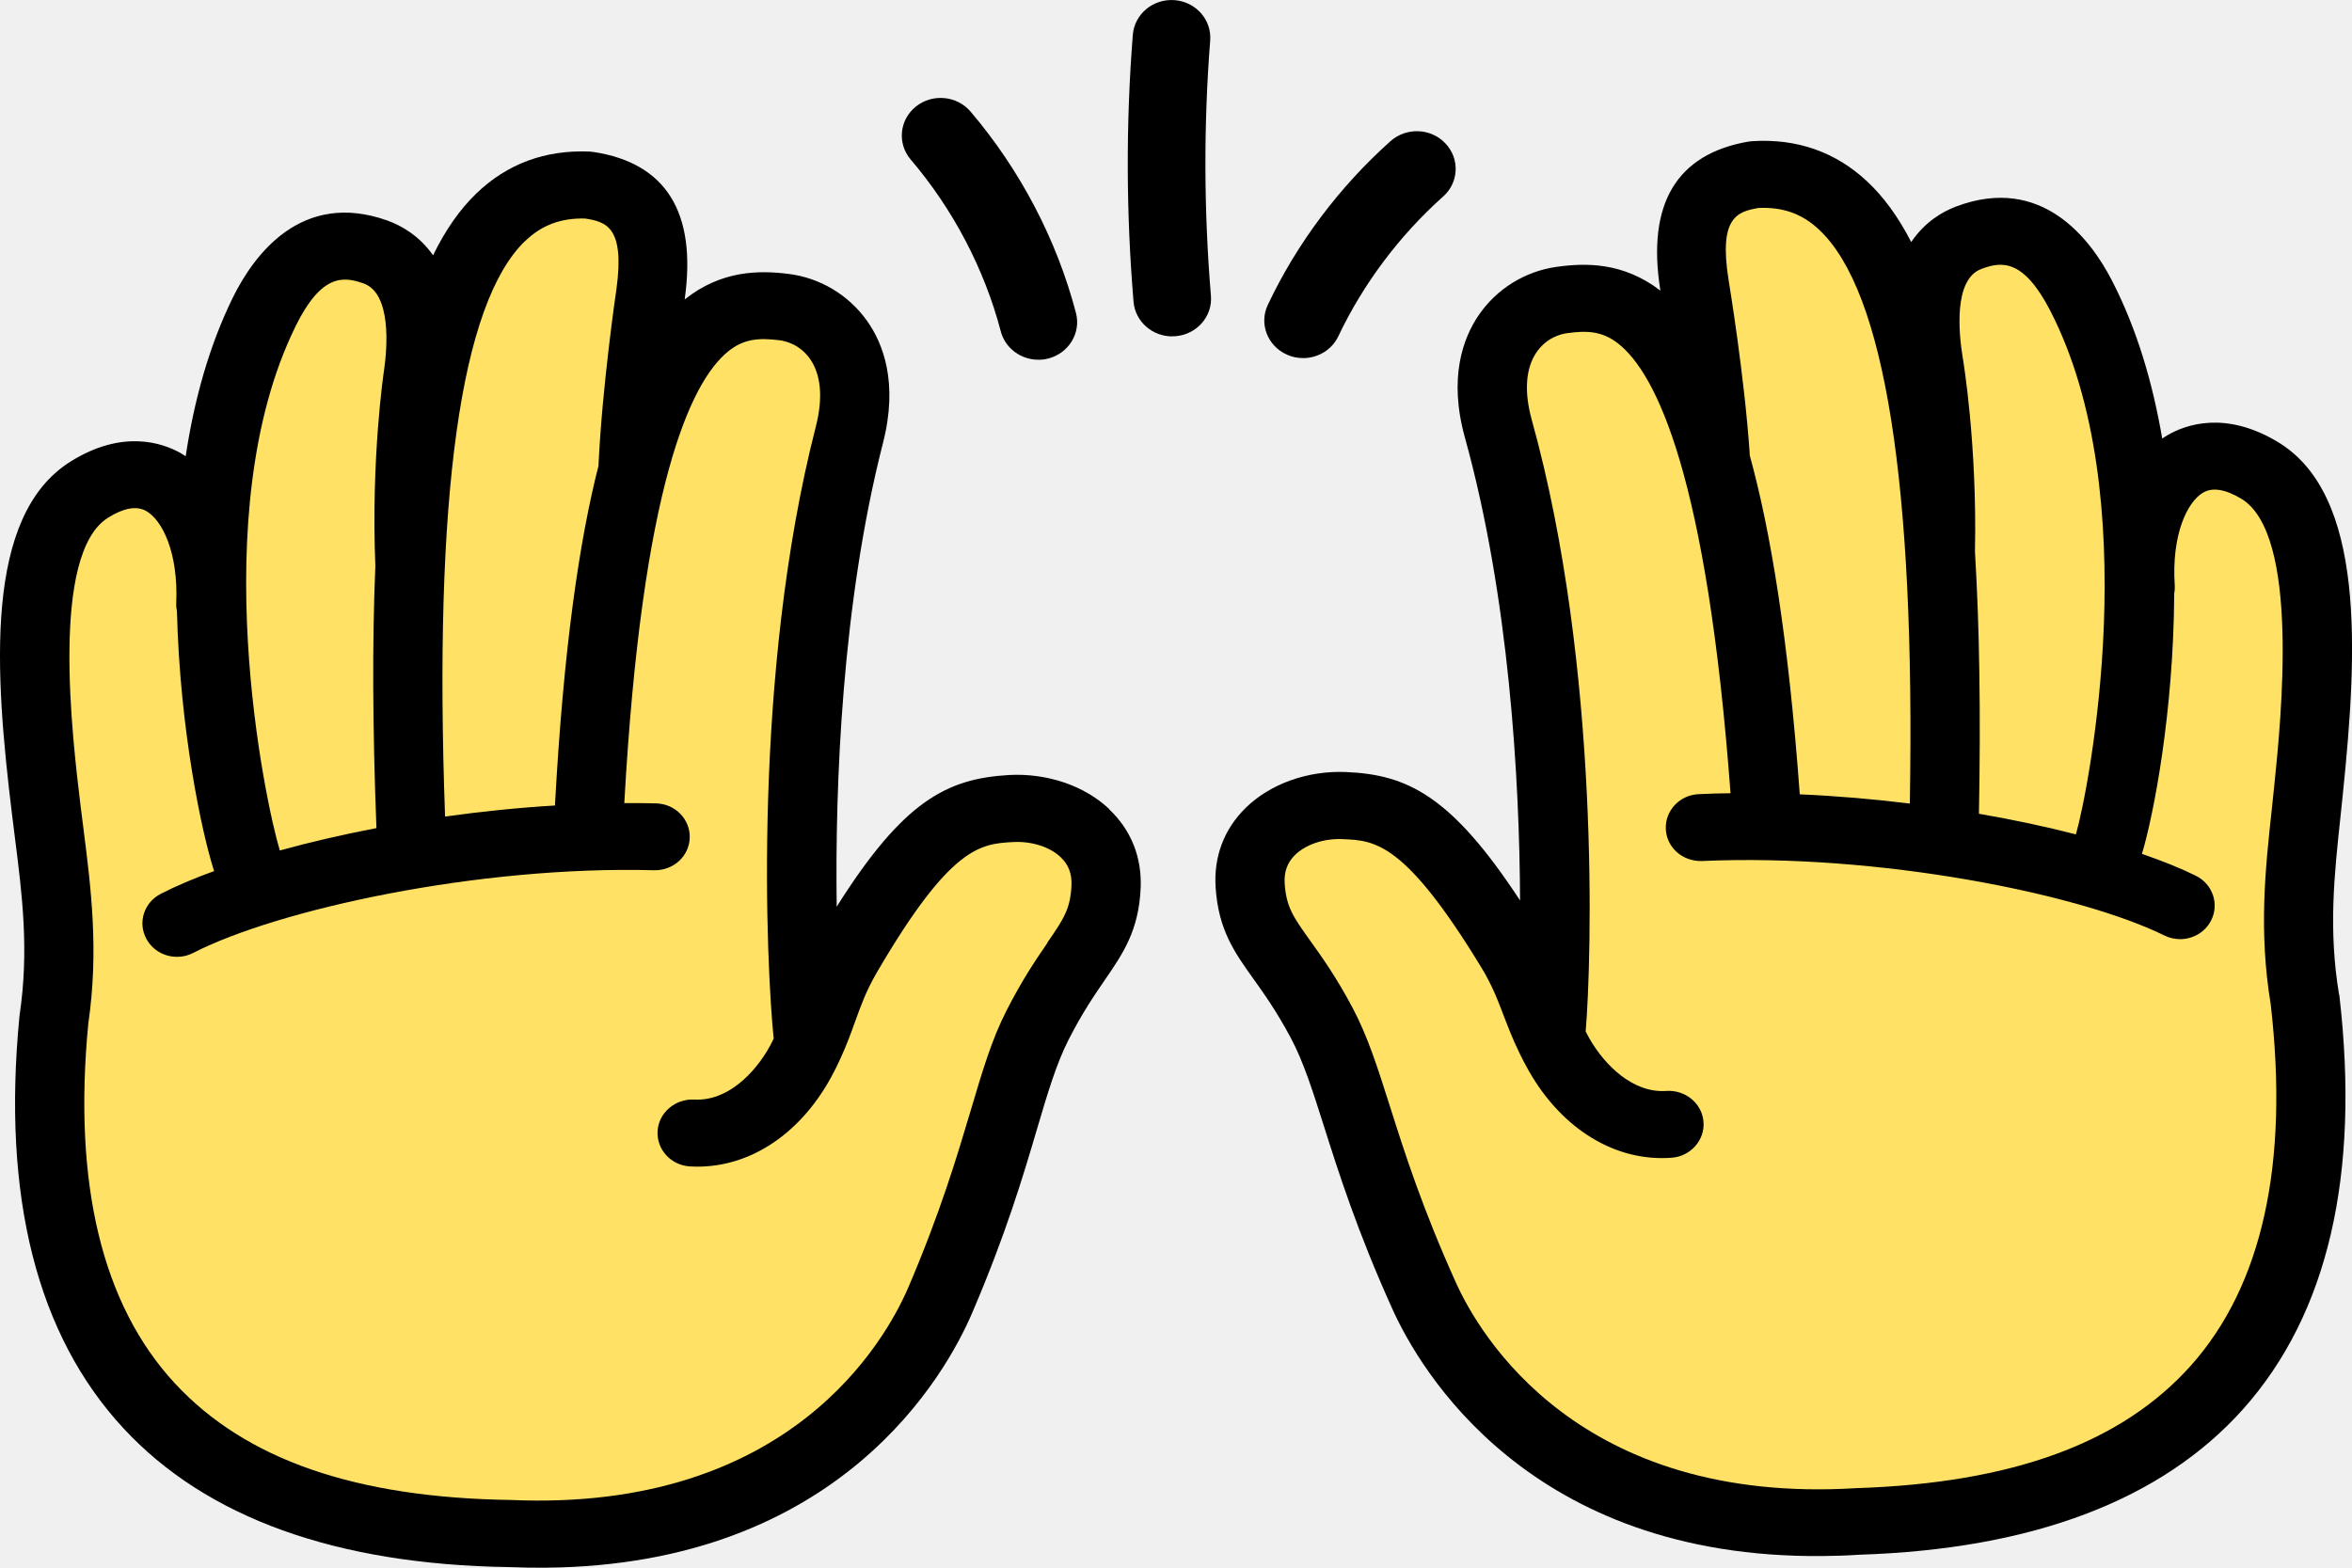
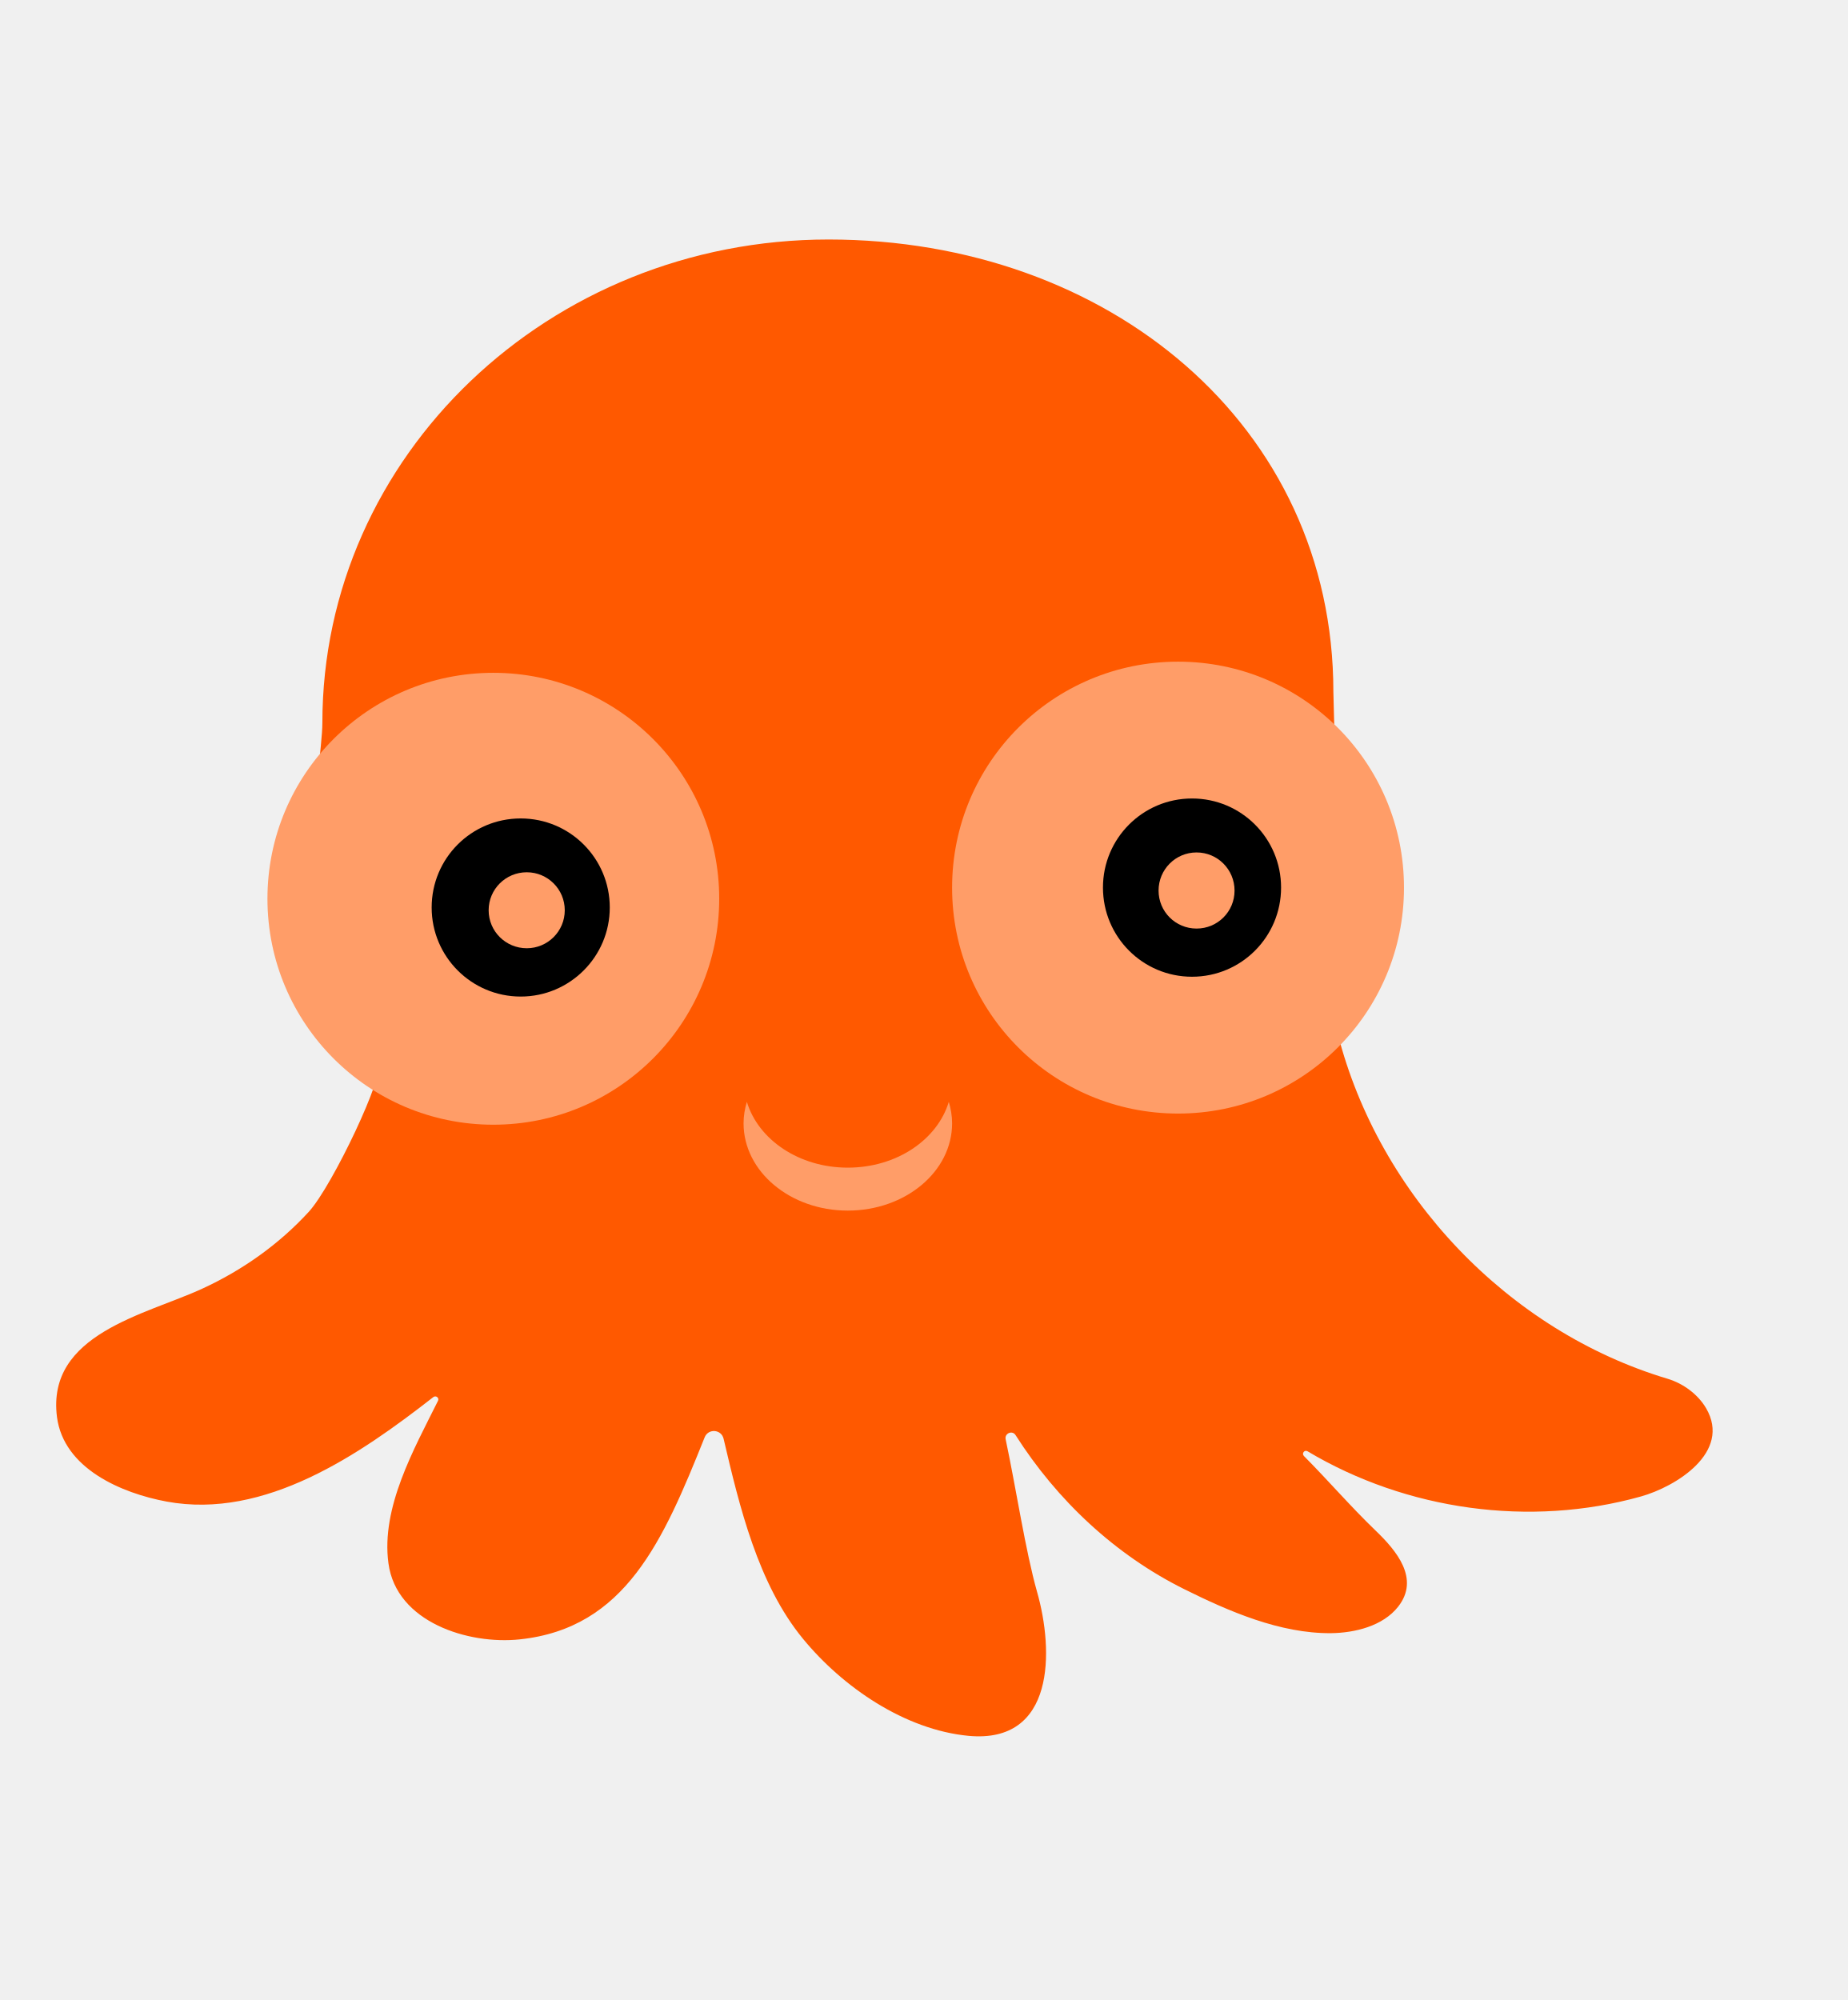
- <svg xmlns="http://www.w3.org/2000/svg" width="39" height="26" viewBox="0 0 39 26" fill="none">
-   <g clip-path="url(#clip0_12391_446)">
-     <g clip-path="url(#clip1_12391_446)">
-       <path d="M37.464 7.798C36.219 7.052 35.386 8.195 35.489 9.747L35.478 9.759C35.482 8.138 35.257 6.349 34.509 4.901C34.245 4.388 33.708 3.545 32.648 3.942C32.183 4.116 31.761 4.641 31.979 5.995C31.979 5.995 32.221 7.416 32.176 9.203V9.228C31.873 4.301 30.731 2.797 29.098 2.895C28.576 2.985 27.861 3.205 28.102 4.72C28.102 4.72 28.363 6.3 28.448 7.559L28.453 7.622H28.448C27.68 4.906 26.645 4.869 25.896 4.974C25.216 5.07 24.474 5.757 24.849 7.111C26.027 11.36 25.797 16.476 25.709 17.208C25.469 16.707 25.394 16.31 25.06 15.76C23.718 13.553 23.08 13.391 22.296 13.357C21.517 13.324 20.677 13.791 20.732 14.681C20.789 15.571 21.255 15.719 21.915 16.959C22.431 17.924 22.578 19.189 23.616 21.489C24.476 23.392 26.723 25.481 30.816 25.233C34.132 25.125 39.085 23.996 38.224 16.578C38.009 15.29 38.17 14.21 38.282 13.104C38.457 11.388 38.713 8.544 37.466 7.797L37.464 7.798Z" fill="#FFE165" />
-       <path d="M16.757 13.409C15.973 13.458 15.34 13.63 14.039 15.861C13.716 16.416 13.65 16.814 13.418 17.319C13.316 16.588 12.989 11.477 14.086 7.208C14.435 5.849 13.681 5.175 12.999 5.092C12.248 4.999 11.212 5.055 10.496 7.798H10.487L10.498 7.719C10.558 6.459 10.79 4.875 10.79 4.875C10.999 3.355 10.283 3.149 9.759 3.067C8.129 3 7.019 4.51 6.804 9.394H6.801C6.726 7.626 6.939 6.218 6.939 6.218C7.131 4.859 6.699 4.342 6.23 4.177C5.163 3.798 4.642 4.651 4.388 5.169C3.668 6.63 3.476 8.423 3.51 10.044L3.5 10.032C3.571 8.479 2.718 7.351 1.486 8.118C0.255 8.887 0.564 11.726 0.772 13.439C0.907 14.544 1.087 15.62 0.897 16.912C0.177 24.343 5.15 25.383 8.469 25.432C12.565 25.608 14.773 23.478 15.596 21.559C16.589 19.243 16.713 17.974 17.21 17C17.847 15.749 18.31 15.593 18.35 14.703C18.39 13.813 17.54 13.361 16.762 13.407L16.757 13.409Z" fill="#FFE165" />
-       <path d="M18.396 13.421C17.981 13.027 17.357 12.818 16.722 12.854C15.705 12.916 14.983 13.277 13.874 15.037C13.845 13.024 13.961 10.002 14.642 7.344C14.898 6.345 14.641 5.693 14.378 5.323C14.072 4.891 13.596 4.606 13.07 4.542C12.591 4.483 11.964 4.48 11.354 4.966C11.354 4.959 11.355 4.951 11.355 4.951C11.553 3.523 11.044 2.705 9.845 2.521L9.779 2.514C9.041 2.482 8.408 2.717 7.897 3.21C7.624 3.473 7.387 3.813 7.181 4.234C6.951 3.907 6.655 3.741 6.422 3.657C4.994 3.149 4.206 4.237 3.863 4.931C3.465 5.739 3.218 6.644 3.079 7.567C3.05 7.549 3.022 7.53 2.993 7.513C2.678 7.337 2.022 7.123 1.171 7.654C-0.272 8.556 -0.088 11.147 0.199 13.506C0.215 13.632 0.23 13.756 0.246 13.882C0.369 14.849 0.484 15.762 0.325 16.836L0.322 16.863C0.033 19.845 0.612 22.139 2.045 23.686C3.422 25.174 5.579 25.948 8.439 25.99C8.648 25.999 8.852 26.002 9.051 26C13.937 25.957 15.689 22.781 16.12 21.775C16.677 20.475 16.966 19.504 17.196 18.723C17.374 18.12 17.516 17.644 17.716 17.249C17.945 16.799 18.145 16.508 18.322 16.25C18.623 15.811 18.883 15.432 18.914 14.728C18.936 14.219 18.756 13.766 18.391 13.421H18.396ZM8.709 3.997C8.984 3.732 9.3 3.615 9.702 3.624C10.049 3.679 10.364 3.761 10.221 4.8C10.21 4.865 9.985 6.426 9.925 7.696C9.925 7.704 9.925 7.713 9.925 7.721C9.608 8.961 9.344 10.748 9.202 13.359C8.588 13.396 7.975 13.459 7.38 13.543C7.188 8.246 7.633 5.033 8.707 3.997H8.709ZM4.901 5.41C5.332 4.539 5.693 4.582 6.029 4.701C6.494 4.867 6.422 5.767 6.368 6.141C6.359 6.201 6.152 7.604 6.224 9.389C6.171 10.641 6.178 12.084 6.242 13.734C5.673 13.843 5.133 13.969 4.64 14.105C4.406 13.344 3.373 8.51 4.901 5.412V5.41ZM17.37 15.635C17.184 15.906 16.952 16.245 16.691 16.758C16.443 17.242 16.291 17.762 16.096 18.417C15.872 19.169 15.594 20.106 15.063 21.348C14.686 22.226 13.101 25.078 8.473 24.877C5.894 24.84 4.071 24.207 2.899 22.942C1.692 21.638 1.209 19.63 1.464 16.977C1.64 15.764 1.51 14.736 1.384 13.744C1.368 13.62 1.353 13.498 1.337 13.374C1.199 12.229 0.829 9.188 1.792 8.586C2.052 8.423 2.265 8.386 2.422 8.474C2.69 8.623 2.96 9.166 2.922 10.007C2.92 10.052 2.925 10.096 2.934 10.139C2.983 12.1 3.344 13.806 3.55 14.447C3.213 14.569 2.915 14.696 2.666 14.824C2.386 14.968 2.28 15.303 2.429 15.574C2.533 15.764 2.733 15.871 2.941 15.869C3.029 15.869 3.119 15.848 3.204 15.804C4.603 15.085 7.923 14.354 10.849 14.433C11.167 14.438 11.428 14.2 11.437 13.893C11.445 13.587 11.196 13.332 10.88 13.324C10.705 13.319 10.529 13.319 10.352 13.319C10.645 8.053 11.449 6.335 12.075 5.827C12.335 5.618 12.582 5.601 12.925 5.643C13.02 5.655 13.258 5.708 13.43 5.95C13.615 6.213 13.649 6.602 13.528 7.074C12.47 11.199 12.708 16.049 12.829 17.225C12.809 17.265 12.79 17.306 12.767 17.348C12.52 17.798 12.06 18.268 11.511 18.236C11.198 18.221 10.923 18.452 10.904 18.757C10.885 19.064 11.125 19.327 11.442 19.345C12.369 19.399 13.243 18.848 13.779 17.87C13.836 17.767 13.885 17.668 13.928 17.572C13.931 17.565 13.935 17.557 13.938 17.55C14.039 17.332 14.111 17.133 14.175 16.954C14.276 16.675 14.362 16.434 14.535 16.136C15.763 14.028 16.262 13.997 16.789 13.966C17.099 13.947 17.407 14.043 17.588 14.217C17.718 14.339 17.775 14.492 17.767 14.683C17.749 15.077 17.637 15.241 17.365 15.636L17.37 15.635Z" fill="black" />
-       <path d="M38.785 16.491C38.607 15.42 38.706 14.505 38.81 13.536C38.824 13.411 38.837 13.287 38.849 13.161C39.092 10.798 39.227 8.202 37.765 7.327C36.903 6.811 36.251 7.037 35.94 7.218C35.91 7.235 35.883 7.255 35.853 7.273C35.696 6.353 35.433 5.453 35.019 4.652C34.665 3.965 33.857 2.891 32.438 3.424C32.206 3.511 31.916 3.682 31.691 4.014C31.476 3.596 31.232 3.261 30.954 3.003C30.435 2.52 29.797 2.296 29.06 2.341L28.994 2.348C27.799 2.554 27.305 3.38 27.53 4.808C27.53 4.808 27.53 4.815 27.532 4.82C26.913 4.344 26.287 4.359 25.809 4.426C25.285 4.5 24.814 4.793 24.517 5.23C24.262 5.606 24.015 6.261 24.29 7.255C25.024 9.901 25.197 12.921 25.205 14.934C24.064 13.194 23.335 12.847 22.318 12.804C21.685 12.777 21.06 13 20.654 13.4C20.296 13.752 20.124 14.208 20.157 14.716C20.202 15.418 20.469 15.794 20.778 16.226C20.96 16.481 21.166 16.769 21.403 17.213C21.612 17.605 21.763 18.078 21.953 18.678C22.199 19.454 22.505 20.419 23.088 21.71C23.538 22.707 25.351 25.852 30.222 25.807C30.419 25.805 30.623 25.799 30.831 25.785C33.706 25.693 35.848 24.879 37.197 23.367C38.599 21.795 39.135 19.491 38.791 16.514L38.787 16.488L38.785 16.491ZM32.542 5.911C32.481 5.532 32.39 4.634 32.853 4.461C33.186 4.335 33.549 4.287 33.995 5.15C35.581 8.222 34.642 13.074 34.422 13.838C33.926 13.71 33.385 13.595 32.814 13.496C32.845 11.845 32.824 10.401 32.748 9.15C32.786 7.366 32.552 5.966 32.542 5.911ZM29.16 3.449C29.563 3.432 29.881 3.544 30.16 3.806C31.253 4.823 31.76 8.026 31.668 13.327C31.072 13.253 30.459 13.201 29.843 13.174C29.653 10.565 29.354 8.785 29.013 7.55C29.013 7.541 29.013 7.533 29.013 7.525C28.928 6.254 28.672 4.699 28.662 4.639C28.497 3.598 28.811 3.511 29.158 3.449H29.16ZM37.652 16.655C37.957 19.303 37.512 21.319 36.331 22.645C35.184 23.93 33.372 24.597 30.777 24.681C26.176 24.962 24.532 22.14 24.14 21.269C23.583 20.035 23.287 19.105 23.05 18.356C22.842 17.703 22.68 17.188 22.424 16.707C22.154 16.199 21.915 15.866 21.723 15.598C21.444 15.207 21.328 15.044 21.302 14.651C21.29 14.46 21.346 14.305 21.472 14.181C21.652 14.004 21.956 13.902 22.268 13.917C22.796 13.94 23.294 13.96 24.564 16.047C24.743 16.342 24.833 16.581 24.939 16.858C25.008 17.037 25.084 17.237 25.19 17.453C25.193 17.459 25.195 17.466 25.198 17.471C25.245 17.567 25.295 17.664 25.354 17.768C25.909 18.735 26.793 19.271 27.719 19.201C28.034 19.177 28.271 18.909 28.247 18.604C28.222 18.299 27.947 18.073 27.631 18.093C27.082 18.133 26.613 17.672 26.357 17.227C26.333 17.185 26.314 17.146 26.293 17.106C26.392 15.929 26.539 11.074 25.401 6.97C25.269 6.499 25.297 6.11 25.477 5.844C25.645 5.599 25.882 5.54 25.977 5.527C26.318 5.478 26.567 5.492 26.83 5.696C27.466 6.194 28.304 7.897 28.695 13.156C28.518 13.157 28.342 13.162 28.169 13.171C27.852 13.184 27.608 13.444 27.622 13.751C27.636 14.057 27.899 14.289 28.221 14.28C31.142 14.15 34.478 14.82 35.889 15.515C35.974 15.557 36.064 15.576 36.154 15.576C36.362 15.574 36.561 15.463 36.661 15.271C36.805 14.998 36.692 14.662 36.408 14.523C36.158 14.399 35.857 14.279 35.517 14.161C35.711 13.518 36.042 11.805 36.052 9.844C36.061 9.801 36.064 9.757 36.061 9.712C36.005 8.872 36.267 8.324 36.531 8.17C36.687 8.079 36.9 8.113 37.163 8.271C38.138 8.855 37.827 11.902 37.709 13.05C37.697 13.174 37.683 13.296 37.67 13.421C37.562 14.416 37.452 15.443 37.652 16.655Z" fill="black" />
-       <path d="M21.613 5.939C21.521 5.939 21.428 5.923 21.34 5.882C21.016 5.738 20.874 5.368 21.023 5.055C21.504 4.037 22.208 3.099 23.057 2.341C23.319 2.108 23.727 2.123 23.967 2.378C24.208 2.631 24.192 3.027 23.929 3.26C23.204 3.907 22.604 4.708 22.192 5.576C22.085 5.802 21.855 5.938 21.613 5.939Z" fill="black" />
-       <path d="M19.443 5.579C19.109 5.582 18.824 5.334 18.796 5.006C18.673 3.536 18.668 2.046 18.784 0.577C18.811 0.233 19.121 -0.023 19.474 0.002C19.829 0.029 20.093 0.327 20.067 0.67C19.957 2.075 19.962 3.499 20.079 4.904C20.109 5.247 19.844 5.549 19.49 5.576C19.474 5.576 19.459 5.577 19.443 5.577V5.579Z" fill="black" />
-       <path d="M17.225 5.966C16.936 5.97 16.669 5.78 16.595 5.497C16.322 4.458 15.804 3.471 15.1 2.645C14.874 2.378 14.914 1.986 15.187 1.767C15.462 1.547 15.867 1.586 16.093 1.85C16.917 2.819 17.522 3.974 17.841 5.189C17.929 5.522 17.72 5.863 17.375 5.948C17.323 5.961 17.273 5.966 17.221 5.968L17.225 5.966Z" fill="black" />
-     </g>
-   </g>
-   <defs>
-     <clipPath id="clip0_12391_446">
-       <rect width="39" height="26" fill="white" />
-     </clipPath>
-     <clipPath id="clip1_12391_446">
-       <rect width="39" height="26" fill="white" />
-     </clipPath>
-   </defs>
+ <svg xmlns="http://www.w3.org/2000/svg" version="1.2" viewBox="0 0 1342 1453" width="1342" height="1453">
+   <style>.a{fill:#ff5900}.b{fill:#ff9d68}</style>
+   <path class="a" d="m1239.5 1023.1c-5.9-10.1-16.6-18-27.9-21.4-116-34.7-209.8-133.5-239.7-250.6q-1.6-6.1-3.1-12.3c13.2-44.4 6.9-187.2 0.6-208.7 0-1.7-0.7-25.8-0.7-27.4 0-194-163.8-328.7-366.8-328.7-203.1 0-367.7 157.2-367.7 351.2 0 31.7-28.9 169.4 40.5 247.4 5.8 6.5-33 88.7-50.3 107.7-21.7 23.7-48.3 42.5-77.4 55.9-41.2 19-113.4 32.8-105.6 93.3 4.9 37.4 46.8 55.3 79.7 61.4 71.5 13.2 140.4-34.3 193.7-75.9 1.9-1.5 4.5 0.6 3.4 2.7-17.4 35-41.5 77.5-36 118 5.7 42.9 58.1 59.3 95.5 55.3 76.8-8.2 104.1-71.6 134.2-146.7 2.6-6.7 12.2-6 13.8 1 11.5 49 24.9 105.4 57.6 145.2 28.9 35.2 74 66.2 120.4 70.6 62.8 5.8 62-61.7 49.7-104.7-8.4-29.7-15.1-74.5-22.8-110.8-0.9-4.3 4.9-6.7 7.2-3 30.1 47.3 72.3 87 122.7 112 32.2 16 69.4 32.2 106.4 31.9 17.3-0.2 37.8-5.1 48.9-19.3 15.9-20.3-1.3-40.7-16.4-55.2-18.1-17.4-34.4-36.4-52.1-54.2-1.8-1.9 0.4-4.8 2.7-3.4 71.8 42.8 161.5 55.4 242.1 32.8 25.4-7.1 66-32.1 47.4-64.1z" />
+   <path fill-rule="evenodd" class="b" d="m855.9 809c-90.8 0-164.2-73.4-164.2-164.1 0-90.8 73.4-164.2 164.2-164.2 90.7 0 164.1 73.4 164.1 164.2 0 90.7-73.4 164.1-164.1 164.1z" />
+   <path fill-rule="evenodd" d="m866 709.6c-35.8 0-64.7-29-64.7-64.8 0-35.7 28.9-64.7 64.7-64.7 35.8 0 64.7 29 64.7 64.7 0 35.8-28.9 64.8-64.7 64.8z" />
+   <path fill-rule="evenodd" class="b" d="m869.3 674.6c-15.3 0-27.6-12.3-27.6-27.6 0-15.3 12.3-27.7 27.6-27.7 15.3 0 27.6 12.4 27.6 27.7 0 15.3-12.3 27.6-27.6 27.6z" />
+   <path class="b" d="m194.3 652.9c0 90.7 73.4 164.2 164.1 164.2 90.6 0 164.1-73.5 164.1-164.2 0-90.6-73.5-164.1-164.1-164.1-90.7 0-164.1 73.5-164.1 164.1z" />
+   <path d="m313.6 659.3c0 35.7 28.9 64.7 64.7 64.7 35.7 0 64.7-29 64.7-64.7 0-35.8-29-64.7-64.7-64.7-35.8 0-64.7 28.9-64.7 64.7z" />
+   <path class="b" d="m355 661.3c0 15.3 12.4 27.6 27.7 27.6 15.2 0 27.6-12.3 27.6-27.6 0-15.3-12.4-27.6-27.6-27.6-15.3 0-27.7 12.3-27.7 27.6z" />
+   <path class="b" d="m615.9 848.3c35.5 0 65.1-20.3 73.4-47.8 1.5 5 2.4 10.2 2.4 15.6 0 35-33.9 63.4-75.8 63.4-41.8 0-75.7-28.4-75.7-63.4 0-5.4 0.9-10.6 2.4-15.6 8.3 27.5 37.9 47.8 73.3 47.8z" />
</svg>
